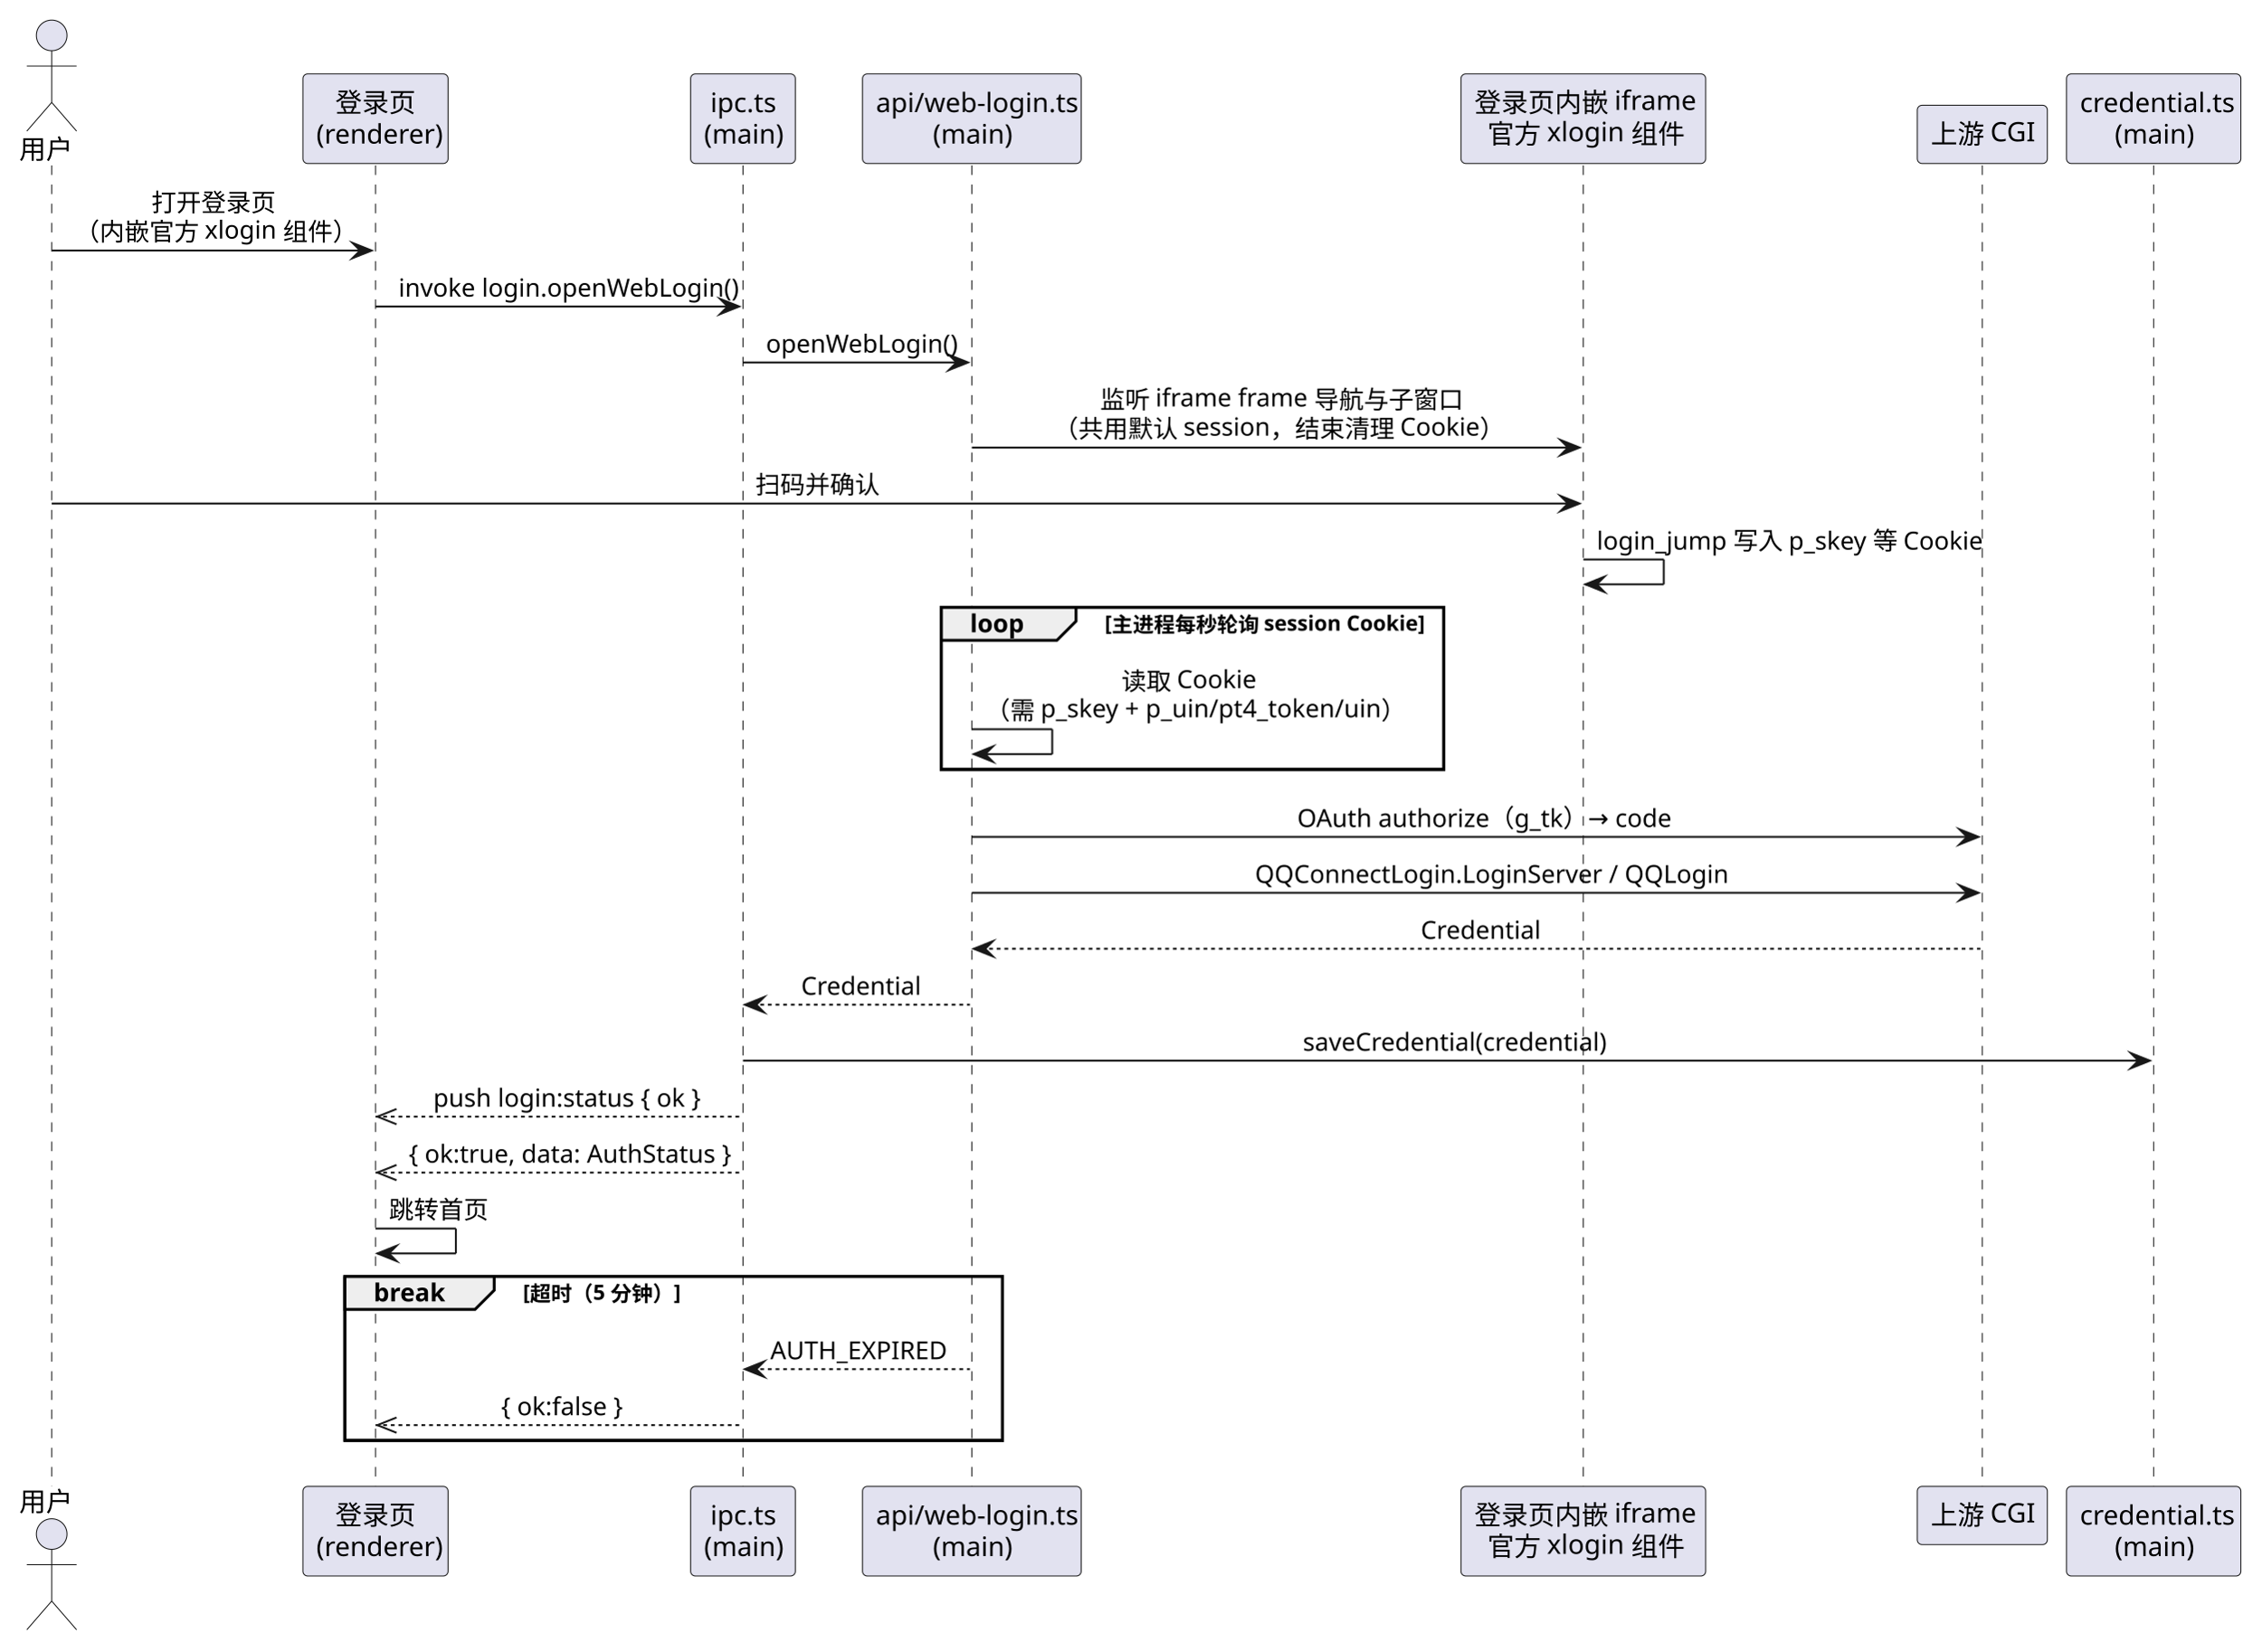
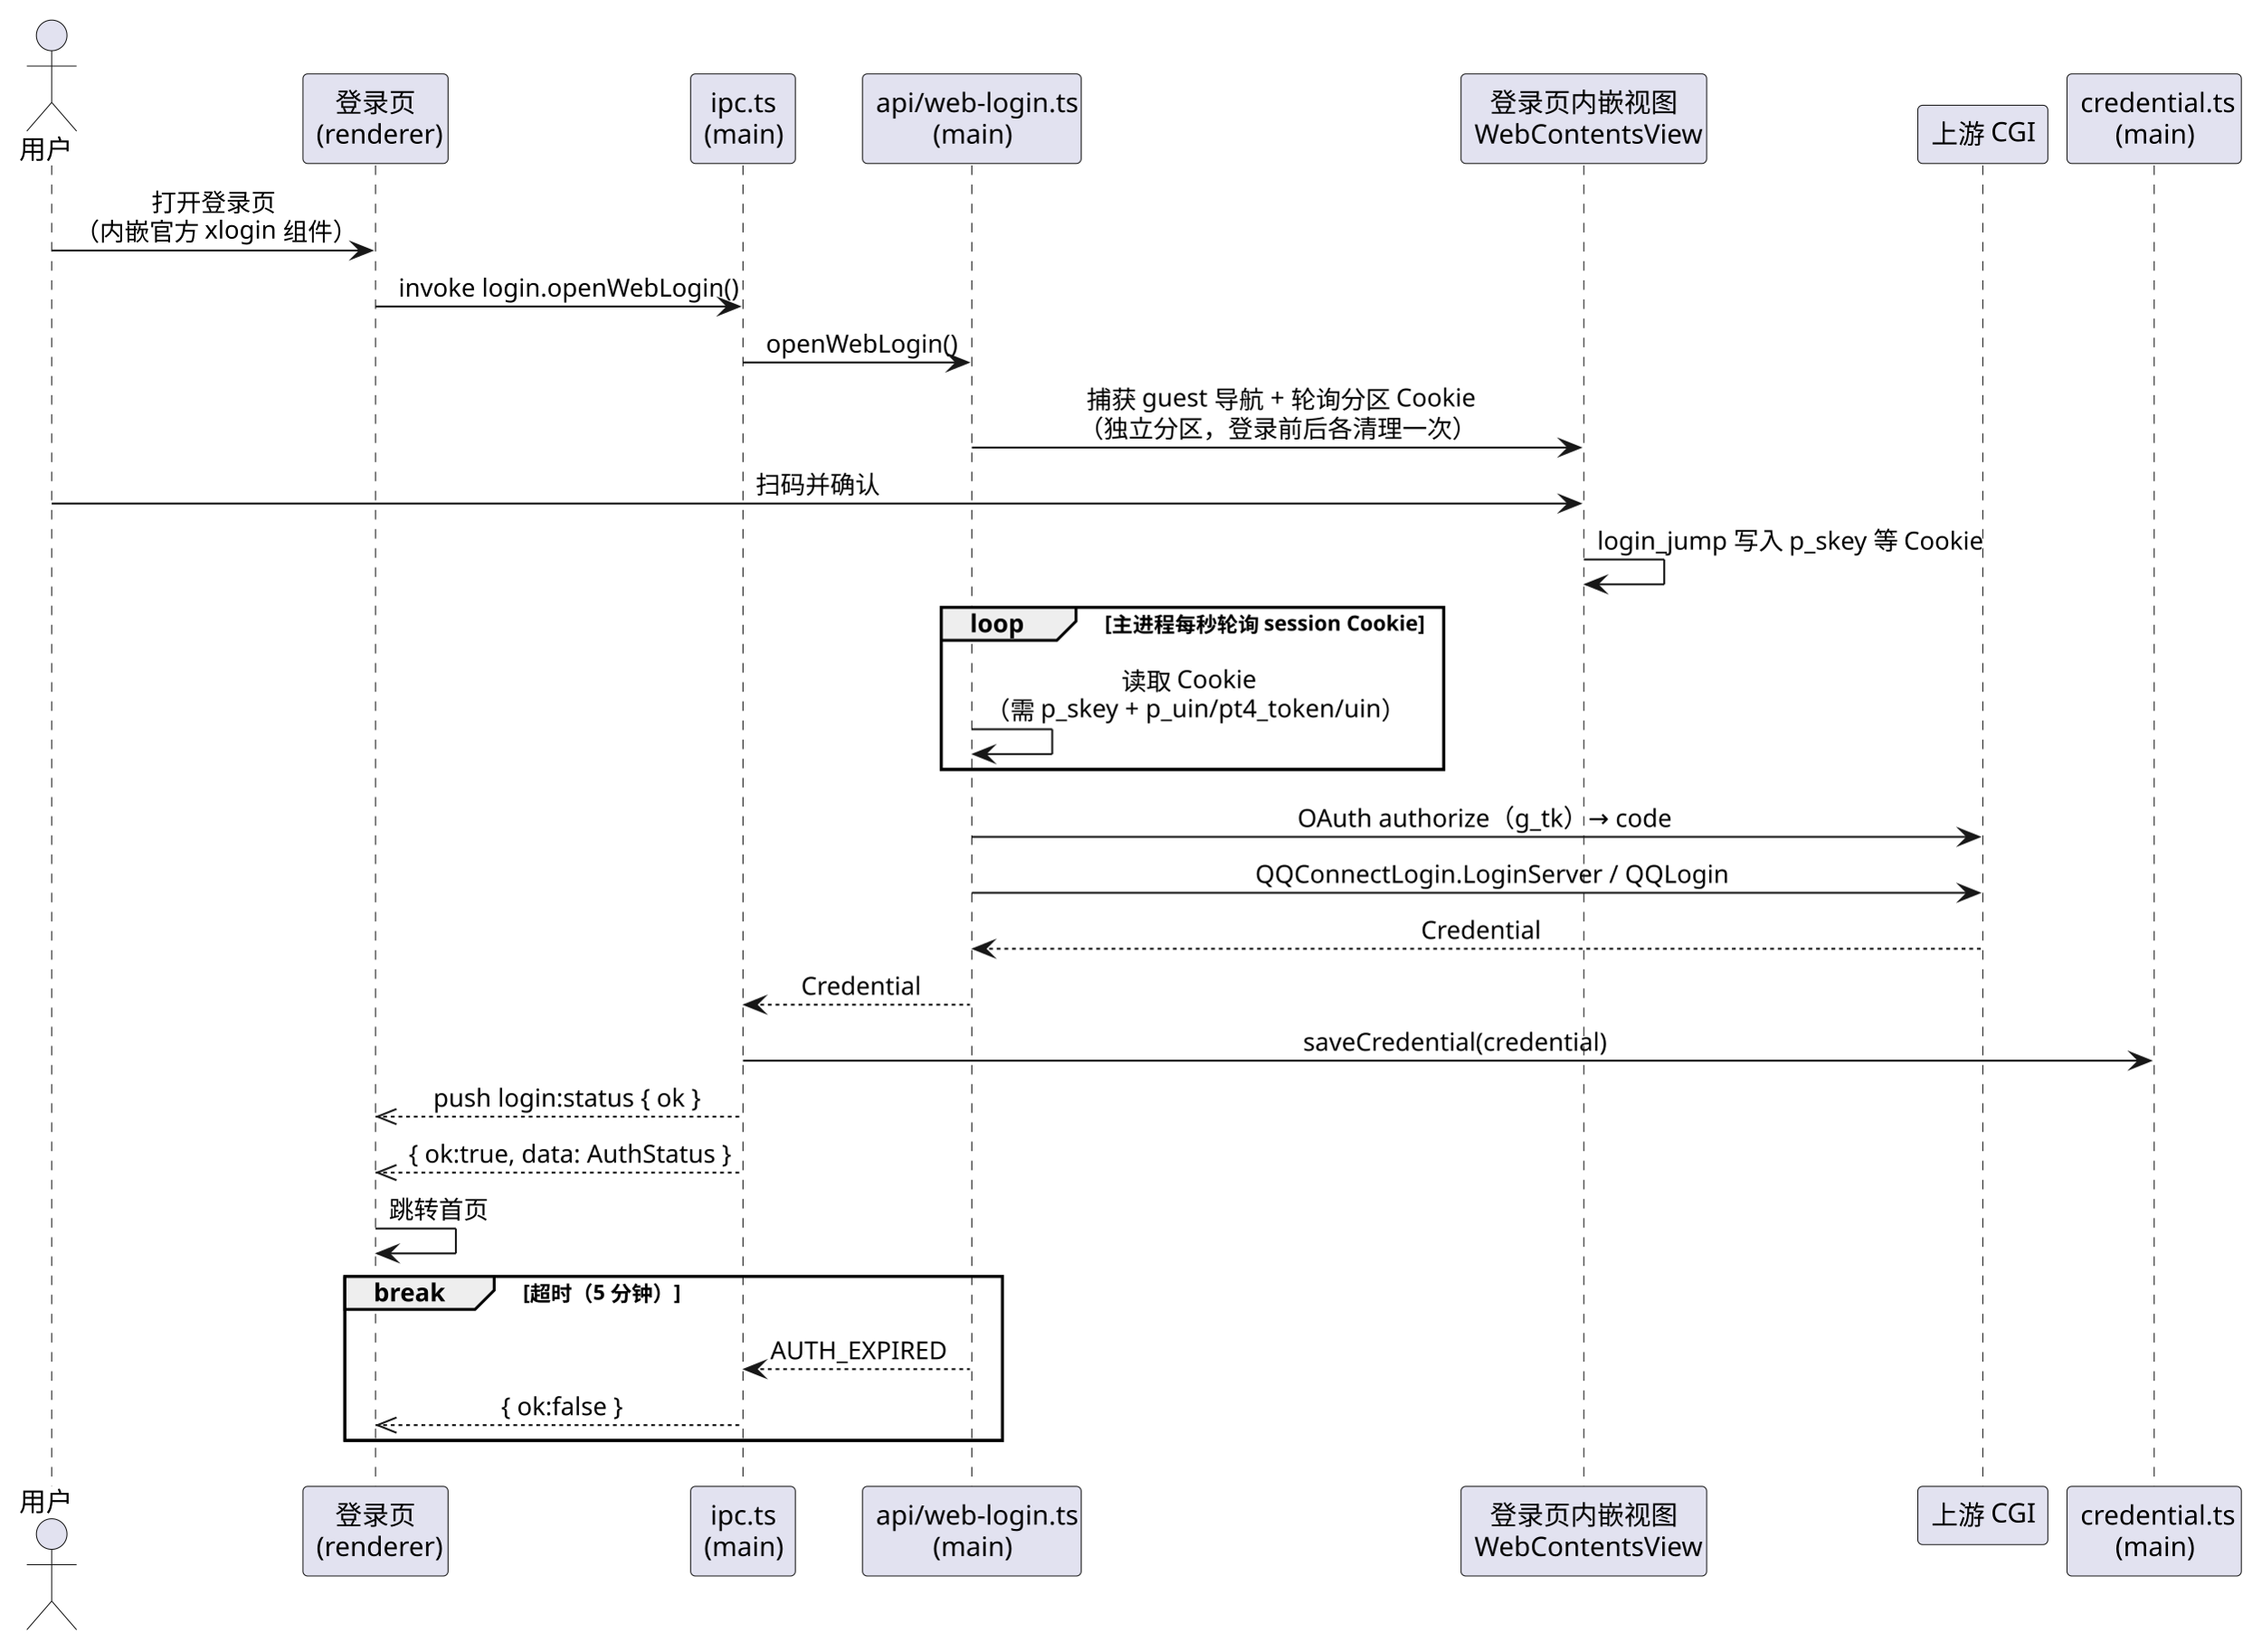
<svg xmlns="http://www.w3.org/2000/svg" version="1.1" data-diagram-type="SEQUENCE" style="width:1181px;height:863px;background:#FFFFFF;" width="1181px" height="863px" viewBox="0 0 1181 863" zoomAndPan="magnify" preserveAspectRatio="none" contentStyleType="text/css">
  <defs />
  <g font-family="sans-serif" lengthAdjust="spacing">
    <rect x="491.605" y="317.281" width="262.507" height="84.703" fill="none" style="stroke:#000;stroke-width:1.5;" />
    <rect x="180.114" y="666.859" width="343.491" height="85.703" fill="none" style="stroke:#000;stroke-width:1.5;" />
    <g>
      <rect x="23.5" y="86.406" width="8" height="690.156" fill="#000" fill-opacity="0" />
      <line x1="27" y1="86.406" x2="27" y2="776.563" style="stroke:#181818;stroke-width:0.5;stroke-dasharray:5,5;" />
    </g>
    <g>
      <rect x="192.614" y="86.406" width="8" height="690.156" fill="#000" fill-opacity="0" />
      <line x1="196.114" y1="86.406" x2="196.114" y2="776.563" style="stroke:#181818;stroke-width:0.5;stroke-dasharray:5,5;" />
    </g>
    <g>
      <rect x="384.56" y="86.406" width="8" height="690.156" fill="#000" fill-opacity="0" />
      <line x1="388.06" y1="86.406" x2="388.06" y2="776.563" style="stroke:#181818;stroke-width:0.5;stroke-dasharray:5,5;" />
    </g>
    <g>
      <rect x="504.105" y="86.406" width="8" height="690.156" fill="#000" fill-opacity="0" />
      <line x1="507.605" y1="86.406" x2="507.605" y2="776.563" style="stroke:#181818;stroke-width:0.5;stroke-dasharray:5,5;" />
    </g>
    <g>
-       <rect x="823.515" y="86.406" width="8" height="690.156" fill="#000" fill-opacity="0" />
-       <line x1="827.015" y1="86.406" x2="827.015" y2="776.563" style="stroke:#181818;stroke-width:0.5;stroke-dasharray:5,5;" />
+       <rect x="823.781" y="86.406" width="8" height="690.156" fill="#000" fill-opacity="0" />
+       <line x1="827.281" y1="86.406" x2="827.281" y2="776.563" style="stroke:#181818;stroke-width:0.5;stroke-dasharray:5,5;" />
    </g>
    <g>
-       <rect x="1031.912" y="86.406" width="8" height="690.156" fill="#000" fill-opacity="0" />
-       <line x1="1035.412" y1="86.406" x2="1035.412" y2="776.563" style="stroke:#181818;stroke-width:0.5;stroke-dasharray:5,5;" />
+       <rect x="1032.178" y="86.406" width="8" height="690.156" fill="#000" fill-opacity="0" />
+       <line x1="1035.678" y1="86.406" x2="1035.678" y2="776.563" style="stroke:#181818;stroke-width:0.5;stroke-dasharray:5,5;" />
    </g>
    <g>
-       <rect x="1121.4" y="86.406" width="8" height="690.156" fill="#000" fill-opacity="0" />
-       <line x1="1124.9" y1="86.406" x2="1124.9" y2="776.563" style="stroke:#181818;stroke-width:0.5;stroke-dasharray:5,5;" />
+       <rect x="1121.667" y="86.406" width="8" height="690.156" fill="#000" fill-opacity="0" />
+       <line x1="1125.167" y1="86.406" x2="1125.167" y2="776.563" style="stroke:#181818;stroke-width:0.5;stroke-dasharray:5,5;" />
    </g>
    <text x="10" y="82.988" fill="#000" font-size="14" textLength="28">用户</text>
    <ellipse cx="27" cy="18.5" rx="8" ry="8" fill="#E2E2F0" style="stroke:#181818;stroke-width:0.5;" />
    <path d="M27,26.5 L27,53.5 M14,34.5 L40,34.5 M27,53.5 L14,68.5 M27,53.5 L40,68.5" style="stroke:#181818;stroke-width:0.5;" fill="none" />
    <rect x="158.215" y="38.594" width="75.797" height="46.813" fill="#E2E2F0" style="stroke:#181818;stroke-width:0.5;" rx="2.5" ry="2.5" />
    <text x="175.114" y="58.582" fill="#000" font-size="14" textLength="42">登录页</text>
    <text x="165.215" y="74.988" fill="#000" font-size="14" textLength="61.797">(renderer)</text>
    <rect x="360.713" y="38.594" width="54.694" height="46.813" fill="#E2E2F0" style="stroke:#181818;stroke-width:0.5;" rx="2.5" ry="2.5" />
    <text x="371.015" y="58.582" fill="#000" font-size="14" textLength="34.091">ipc.ts</text>
    <text x="367.713" y="74.988" fill="#000" font-size="14" textLength="40.694">(main)</text>
    <rect x="450.498" y="38.594" width="114.215" height="46.813" fill="#E2E2F0" style="stroke:#181818;stroke-width:0.5;" rx="2.5" ry="2.5" />
    <text x="457.498" y="58.582" fill="#000" font-size="14" textLength="100.215">api/web-login.ts</text>
    <text x="487.258" y="74.988" fill="#000" font-size="14" textLength="40.694">(main)</text>
-     <rect x="763.112" y="38.594" width="127.804" height="46.813" fill="#E2E2F0" style="stroke:#181818;stroke-width:0.5;" rx="2.5" ry="2.5" />
-     <text x="770.112" y="58.582" fill="#000" font-size="14" textLength="113.804">登录页内嵌 iframe</text>
-     <text x="776.876" y="74.988" fill="#000" font-size="14" textLength="100.276">官方 xlogin 组件</text>
-     <rect x="1001.447" y="55" width="67.929" height="30.406" fill="#E2E2F0" style="stroke:#181818;stroke-width:0.5;" rx="2.5" ry="2.5" />
-     <text x="1008.447" y="74.988" fill="#000" font-size="14" textLength="53.929">上游 CGI</text>
-     <rect x="1079.376" y="38.594" width="91.048" height="46.813" fill="#E2E2F0" style="stroke:#181818;stroke-width:0.5;" rx="2.5" ry="2.5" />
-     <text x="1086.376" y="58.582" fill="#000" font-size="14" textLength="77.048">credential.ts</text>
-     <text x="1104.553" y="74.988" fill="#000" font-size="14" textLength="40.694">(main)</text>
+     <rect x="763.112" y="38.594" width="128.338" height="46.813" fill="#E2E2F0" style="stroke:#181818;stroke-width:0.5;" rx="2.5" ry="2.5" />
+     <text x="778.281" y="58.582" fill="#000" font-size="14" textLength="98">登录页内嵌视图</text>
+     <text x="770.112" y="74.988" fill="#000" font-size="14" textLength="114.338">WebContentsView</text>
+     <rect x="1001.714" y="55" width="67.929" height="30.406" fill="#E2E2F0" style="stroke:#181818;stroke-width:0.5;" rx="2.5" ry="2.5" />
+     <text x="1008.714" y="74.988" fill="#000" font-size="14" textLength="53.929">上游 CGI</text>
+     <rect x="1079.643" y="38.594" width="91.048" height="46.813" fill="#E2E2F0" style="stroke:#181818;stroke-width:0.5;" rx="2.5" ry="2.5" />
+     <text x="1086.643" y="58.582" fill="#000" font-size="14" textLength="77.048">credential.ts</text>
+     <text x="1104.819" y="74.988" fill="#000" font-size="14" textLength="40.694">(main)</text>
    <text x="10" y="789.551" fill="#000" font-size="14" textLength="28">用户</text>
    <ellipse cx="27" cy="801.469" rx="8" ry="8" fill="#E2E2F0" style="stroke:#181818;stroke-width:0.5;" />
    <path d="M27,809.469 L27,836.469 M14,817.469 L40,817.469 M27,836.469 L14,851.469 M27,836.469 L40,851.469" style="stroke:#181818;stroke-width:0.5;" fill="none" />
    <rect x="158.215" y="776.563" width="75.797" height="46.813" fill="#E2E2F0" style="stroke:#181818;stroke-width:0.5;" rx="2.5" ry="2.5" />
    <text x="175.114" y="796.551" fill="#000" font-size="14" textLength="42">登录页</text>
    <text x="165.215" y="812.957" fill="#000" font-size="14" textLength="61.797">(renderer)</text>
    <rect x="360.713" y="776.563" width="54.694" height="46.813" fill="#E2E2F0" style="stroke:#181818;stroke-width:0.5;" rx="2.5" ry="2.5" />
    <text x="371.015" y="796.551" fill="#000" font-size="14" textLength="34.091">ipc.ts</text>
    <text x="367.713" y="812.957" fill="#000" font-size="14" textLength="40.694">(main)</text>
    <rect x="450.498" y="776.563" width="114.215" height="46.813" fill="#E2E2F0" style="stroke:#181818;stroke-width:0.5;" rx="2.5" ry="2.5" />
    <text x="457.498" y="796.551" fill="#000" font-size="14" textLength="100.215">api/web-login.ts</text>
    <text x="487.258" y="812.957" fill="#000" font-size="14" textLength="40.694">(main)</text>
-     <rect x="763.112" y="776.563" width="127.804" height="46.813" fill="#E2E2F0" style="stroke:#181818;stroke-width:0.5;" rx="2.5" ry="2.5" />
-     <text x="770.112" y="796.551" fill="#000" font-size="14" textLength="113.804">登录页内嵌 iframe</text>
-     <text x="776.876" y="812.957" fill="#000" font-size="14" textLength="100.276">官方 xlogin 组件</text>
-     <rect x="1001.447" y="776.563" width="67.929" height="30.406" fill="#E2E2F0" style="stroke:#181818;stroke-width:0.5;" rx="2.5" ry="2.5" />
-     <text x="1008.447" y="796.551" fill="#000" font-size="14" textLength="53.929">上游 CGI</text>
-     <rect x="1079.376" y="776.563" width="91.048" height="46.813" fill="#E2E2F0" style="stroke:#181818;stroke-width:0.5;" rx="2.5" ry="2.5" />
-     <text x="1086.376" y="796.551" fill="#000" font-size="14" textLength="77.048">credential.ts</text>
-     <text x="1104.553" y="812.957" fill="#000" font-size="14" textLength="40.694">(main)</text>
+     <rect x="763.112" y="776.563" width="128.338" height="46.813" fill="#E2E2F0" style="stroke:#181818;stroke-width:0.5;" rx="2.5" ry="2.5" />
+     <text x="778.281" y="796.551" fill="#000" font-size="14" textLength="98">登录页内嵌视图</text>
+     <text x="770.112" y="812.957" fill="#000" font-size="14" textLength="114.338">WebContentsView</text>
+     <rect x="1001.714" y="776.563" width="67.929" height="30.406" fill="#E2E2F0" style="stroke:#181818;stroke-width:0.5;" rx="2.5" ry="2.5" />
+     <text x="1008.714" y="796.551" fill="#000" font-size="14" textLength="53.929">上游 CGI</text>
+     <rect x="1079.643" y="776.563" width="91.048" height="46.813" fill="#E2E2F0" style="stroke:#181818;stroke-width:0.5;" rx="2.5" ry="2.5" />
+     <text x="1086.643" y="796.551" fill="#000" font-size="14" textLength="77.048">credential.ts</text>
+     <text x="1104.819" y="812.957" fill="#000" font-size="14" textLength="40.694">(main)</text>
    <polygon points="184.114,126.875,194.114,130.875,184.114,134.875,188.114,130.875" fill="#181818" style="stroke:#181818;stroke-width:1;stroke-linejoin:miter;stroke-miterlimit:10;" />
    <line x1="27" y1="130.875" x2="190.114" y2="130.875" style="stroke:#181818;stroke-width:1;" />
    <text x="79.057" y="110.467" fill="#000" font-size="13" textLength="65">打开登录页</text>
    <text x="39" y="125.701" fill="#000" font-size="13" textLength="145.114">（内嵌官方 xlogin 组件）</text>
    <polygon points="376.06,156.109,386.06,160.109,376.06,164.109,380.06,160.109" fill="#181818" style="stroke:#181818;stroke-width:1;stroke-linejoin:miter;stroke-miterlimit:10;" />
    <line x1="196.114" y1="160.109" x2="382.06" y2="160.109" style="stroke:#181818;stroke-width:1;" />
    <text x="208.114" y="154.936" fill="#000" font-size="13" textLength="167.946">invoke login.openWebLogin()</text>
    <polygon points="495.605,185.344,505.605,189.344,495.605,193.344,499.605,189.344" fill="#181818" style="stroke:#181818;stroke-width:1;stroke-linejoin:miter;stroke-miterlimit:10;" />
    <line x1="388.06" y1="189.344" x2="501.605" y2="189.344" style="stroke:#181818;stroke-width:1;" />
    <text x="400.06" y="184.17" fill="#000" font-size="13" textLength="95.545">openWebLogin()</text>
-     <polygon points="815.015,229.813,825.015,233.813,815.015,237.813,819.015,233.813" fill="#181818" style="stroke:#181818;stroke-width:1;stroke-linejoin:miter;stroke-miterlimit:10;" />
-     <line x1="507.605" y1="233.813" x2="821.015" y2="233.813" style="stroke:#181818;stroke-width:1;" />
-     <text x="574.602" y="213.404" fill="#000" font-size="13" textLength="185.415">监听 iframe frame 导航与子窗口</text>
-     <text x="550.23" y="228.639" fill="#000" font-size="13" textLength="234.159">（共用默认 session，结束清理 Cookie）</text>
-     <polygon points="815.015,259.047,825.015,263.047,815.015,267.047,819.015,263.047" fill="#181818" style="stroke:#181818;stroke-width:1;stroke-linejoin:miter;stroke-miterlimit:10;" />
-     <line x1="27" y1="263.047" x2="821.015" y2="263.047" style="stroke:#181818;stroke-width:1;" />
-     <text x="394.507" y="257.873" fill="#000" font-size="13" textLength="65">扫码并确认</text>
-     <line x1="827.015" y1="292.281" x2="869.015" y2="292.281" style="stroke:#181818;stroke-width:1;" />
-     <line x1="869.015" y1="292.281" x2="869.015" y2="305.281" style="stroke:#181818;stroke-width:1;" />
-     <line x1="828.015" y1="305.281" x2="869.015" y2="305.281" style="stroke:#181818;stroke-width:1;" />
-     <polygon points="838.015,301.281,828.015,305.281,838.015,309.281,834.015,305.281" fill="#181818" style="stroke:#181818;stroke-width:1;stroke-linejoin:miter;stroke-miterlimit:10;" />
-     <text x="834.015" y="287.107" fill="#000" font-size="13" textLength="194.397">login_jump 写入 p_skey 等 Cookie</text>
+     <polygon points="815.281,229.813,825.281,233.813,815.281,237.813,819.281,233.813" fill="#181818" style="stroke:#181818;stroke-width:1;stroke-linejoin:miter;stroke-miterlimit:10;" />
+     <line x1="507.605" y1="233.813" x2="821.281" y2="233.813" style="stroke:#181818;stroke-width:1;" />
+     <text x="567.566" y="213.404" fill="#000" font-size="13" textLength="199.755">捕获 guest 导航 + 轮询分区 Cookie</text>
+     <text x="563.443" y="228.639" fill="#000" font-size="13" textLength="208">（独立分区，登录前后各清理一次）</text>
+     <polygon points="815.281,259.047,825.281,263.047,815.281,267.047,819.281,263.047" fill="#181818" style="stroke:#181818;stroke-width:1;stroke-linejoin:miter;stroke-miterlimit:10;" />
+     <line x1="27" y1="263.047" x2="821.281" y2="263.047" style="stroke:#181818;stroke-width:1;" />
+     <text x="394.641" y="257.873" fill="#000" font-size="13" textLength="65">扫码并确认</text>
+     <line x1="827.281" y1="292.281" x2="869.281" y2="292.281" style="stroke:#181818;stroke-width:1;" />
+     <line x1="869.281" y1="292.281" x2="869.281" y2="305.281" style="stroke:#181818;stroke-width:1;" />
+     <line x1="828.281" y1="305.281" x2="869.281" y2="305.281" style="stroke:#181818;stroke-width:1;" />
+     <polygon points="838.281,301.281,828.281,305.281,838.281,309.281,834.281,305.281" fill="#181818" style="stroke:#181818;stroke-width:1;stroke-linejoin:miter;stroke-miterlimit:10;" />
+     <text x="834.281" y="287.107" fill="#000" font-size="13" textLength="194.397">login_jump 写入 p_skey 等 Cookie</text>
    <path d="M491.605,317.281 L562.034,317.281 L562.034,324.516 L552.034,334.516 L491.605,334.516 L491.605,317.281" style="stroke:#000;stroke-width:1.5;" fill="#EEE" />
    <rect x="491.605" y="317.281" width="262.507" height="84.703" fill="none" style="stroke:#000;stroke-width:1.5;" />
    <text x="506.605" y="330.342" fill="#000" font-size="13" textLength="25.429" font-weight="700">loop</text>
    <text x="577.034" y="329.486" fill="#000" font-size="11" textLength="161.079" font-weight="700">[主进程每秒轮询 session Cookie]</text>
    <line x1="507.605" y1="380.984" x2="549.605" y2="380.984" style="stroke:#181818;stroke-width:1;" />
    <line x1="549.605" y1="380.984" x2="549.605" y2="393.984" style="stroke:#181818;stroke-width:1;" />
    <line x1="508.605" y1="393.984" x2="549.605" y2="393.984" style="stroke:#181818;stroke-width:1;" />
    <polygon points="518.605,389.984,508.605,393.984,518.605,397.984,514.605,393.984" fill="#181818" style="stroke:#181818;stroke-width:1;stroke-linejoin:miter;stroke-miterlimit:10;" />
    <text x="585.784" y="360.576" fill="#000" font-size="13" textLength="69.158">读取 Cookie</text>
    <text x="514.605" y="375.811" fill="#000" font-size="13" textLength="211.517">（需 p_skey + p_uin/pt4_token/uin）</text>
-     <polygon points="1023.412,433.219,1033.412,437.219,1023.412,441.219,1027.412,437.219" fill="#181818" style="stroke:#181818;stroke-width:1;stroke-linejoin:miter;stroke-miterlimit:10;" />
-     <line x1="507.605" y1="437.219" x2="1029.412" y2="437.219" style="stroke:#181818;stroke-width:1;" />
-     <text x="677.569" y="432.045" fill="#000" font-size="13" textLength="187.878">OAuth authorize（g_tk）→ code</text>
-     <polygon points="1023.412,462.453,1033.412,466.453,1023.412,470.453,1027.412,466.453" fill="#181818" style="stroke:#181818;stroke-width:1;stroke-linejoin:miter;stroke-miterlimit:10;" />
-     <line x1="507.605" y1="466.453" x2="1029.412" y2="466.453" style="stroke:#181818;stroke-width:1;" />
-     <text x="655.518" y="461.279" fill="#000" font-size="13" textLength="231.981">QQConnectLogin.LoginServer / QQLogin</text>
+     <polygon points="1023.678,433.219,1033.678,437.219,1023.678,441.219,1027.678,437.219" fill="#181818" style="stroke:#181818;stroke-width:1;stroke-linejoin:miter;stroke-miterlimit:10;" />
+     <line x1="507.605" y1="437.219" x2="1029.678" y2="437.219" style="stroke:#181818;stroke-width:1;" />
+     <text x="677.703" y="432.045" fill="#000" font-size="13" textLength="187.878">OAuth authorize（g_tk）→ code</text>
+     <polygon points="1023.678,462.453,1033.678,466.453,1023.678,470.453,1027.678,466.453" fill="#181818" style="stroke:#181818;stroke-width:1;stroke-linejoin:miter;stroke-miterlimit:10;" />
+     <line x1="507.605" y1="466.453" x2="1029.678" y2="466.453" style="stroke:#181818;stroke-width:1;" />
+     <text x="655.651" y="461.279" fill="#000" font-size="13" textLength="231.981">QQConnectLogin.LoginServer / QQLogin</text>
    <polygon points="518.605,491.688,508.605,495.688,518.605,499.688,514.605,495.688" fill="#181818" style="stroke:#181818;stroke-width:1;stroke-linejoin:miter;stroke-miterlimit:10;" />
-     <line x1="512.605" y1="495.688" x2="1034.412" y2="495.688" style="stroke:#181818;stroke-width:1;stroke-dasharray:2,2;" />
-     <text x="742.103" y="490.514" fill="#000" font-size="13" textLength="58.811">Credential</text>
+     <line x1="512.605" y1="495.688" x2="1034.678" y2="495.688" style="stroke:#181818;stroke-width:1;stroke-dasharray:2,2;" />
+     <text x="742.236" y="490.514" fill="#000" font-size="13" textLength="58.811">Credential</text>
    <polygon points="399.06,520.922,389.06,524.922,399.06,528.922,395.06,524.922" fill="#181818" style="stroke:#181818;stroke-width:1;stroke-linejoin:miter;stroke-miterlimit:10;" />
    <line x1="393.06" y1="524.922" x2="506.605" y2="524.922" style="stroke:#181818;stroke-width:1;stroke-dasharray:2,2;" />
    <text x="418.427" y="519.748" fill="#000" font-size="13" textLength="58.811">Credential</text>
-     <polygon points="1112.9,550.156,1122.9,554.156,1112.9,558.156,1116.9,554.156" fill="#181818" style="stroke:#181818;stroke-width:1;stroke-linejoin:miter;stroke-miterlimit:10;" />
-     <line x1="388.06" y1="554.156" x2="1118.9" y2="554.156" style="stroke:#181818;stroke-width:1;" />
-     <text x="680.524" y="548.982" fill="#000" font-size="13" textLength="151.912">saveCredential(credential)</text>
+     <polygon points="1113.167,550.156,1123.167,554.156,1113.167,558.156,1117.167,554.156" fill="#181818" style="stroke:#181818;stroke-width:1;stroke-linejoin:miter;stroke-miterlimit:10;" />
+     <line x1="388.06" y1="554.156" x2="1119.167" y2="554.156" style="stroke:#181818;stroke-width:1;" />
+     <text x="680.657" y="548.982" fill="#000" font-size="13" textLength="151.912">saveCredential(credential)</text>
    <line x1="197.114" y1="583.391" x2="207.114" y2="579.391" style="stroke:#181818;stroke-width:1;" />
    <line x1="197.114" y1="583.391" x2="207.114" y2="587.391" style="stroke:#181818;stroke-width:1;" />
    <line x1="196.114" y1="583.391" x2="387.06" y2="583.391" style="stroke:#181818;stroke-width:1;stroke-dasharray:2,2;" />
    <text x="226.306" y="578.217" fill="#000" font-size="13" textLength="131.562">push login:status { ok }</text>
    <line x1="197.114" y1="612.625" x2="207.114" y2="608.625" style="stroke:#181818;stroke-width:1;" />
    <line x1="197.114" y1="612.625" x2="207.114" y2="616.625" style="stroke:#181818;stroke-width:1;" />
    <line x1="196.114" y1="612.625" x2="387.06" y2="612.625" style="stroke:#181818;stroke-width:1;stroke-dasharray:2,2;" />
    <text x="213.471" y="607.451" fill="#000" font-size="13" textLength="157.231">{ ok:true, data: AuthStatus }</text>
    <line x1="196.114" y1="641.859" x2="238.114" y2="641.859" style="stroke:#181818;stroke-width:1;" />
    <line x1="238.114" y1="641.859" x2="238.114" y2="654.859" style="stroke:#181818;stroke-width:1;" />
    <line x1="197.114" y1="654.859" x2="238.114" y2="654.859" style="stroke:#181818;stroke-width:1;" />
    <polygon points="207.114,650.859,197.114,654.859,207.114,658.859,203.114,654.859" fill="#181818" style="stroke:#181818;stroke-width:1;stroke-linejoin:miter;stroke-miterlimit:10;" />
    <text x="203.114" y="636.686" fill="#000" font-size="13" textLength="52">跳转首页</text>
    <path d="M180.114,666.859 L258.109,666.859 L258.109,674.094 L248.109,684.094 L180.114,684.094 L180.114,666.859" style="stroke:#000;stroke-width:1.5;" fill="#EEE" />
    <rect x="180.114" y="666.859" width="343.491" height="85.703" fill="none" style="stroke:#000;stroke-width:1.5;" />
    <text x="195.114" y="679.92" fill="#000" font-size="13" textLength="32.995" font-weight="700">break</text>
    <text x="273.109" y="679.064" fill="#000" font-size="11" textLength="81.135" font-weight="700">[超时（5 分钟）]</text>
    <polygon points="399.06,711.328,389.06,715.328,399.06,719.328,395.06,715.328" fill="#181818" style="stroke:#181818;stroke-width:1;stroke-linejoin:miter;stroke-miterlimit:10;" />
    <line x1="393.06" y1="715.328" x2="506.605" y2="715.328" style="stroke:#181818;stroke-width:1;stroke-dasharray:2,2;" />
    <text x="402.326" y="710.154" fill="#000" font-size="13" textLength="91.013">AUTH_EXPIRED</text>
    <line x1="197.114" y1="744.563" x2="207.114" y2="740.563" style="stroke:#181818;stroke-width:1;" />
    <line x1="197.114" y1="744.563" x2="207.114" y2="748.563" style="stroke:#181818;stroke-width:1;" />
    <line x1="196.114" y1="744.563" x2="387.06" y2="744.563" style="stroke:#181818;stroke-width:1;stroke-dasharray:2,2;" />
    <text x="261.71" y="739.389" fill="#000" font-size="13" textLength="60.753">{ ok:false }</text>
  </g>
</svg>
